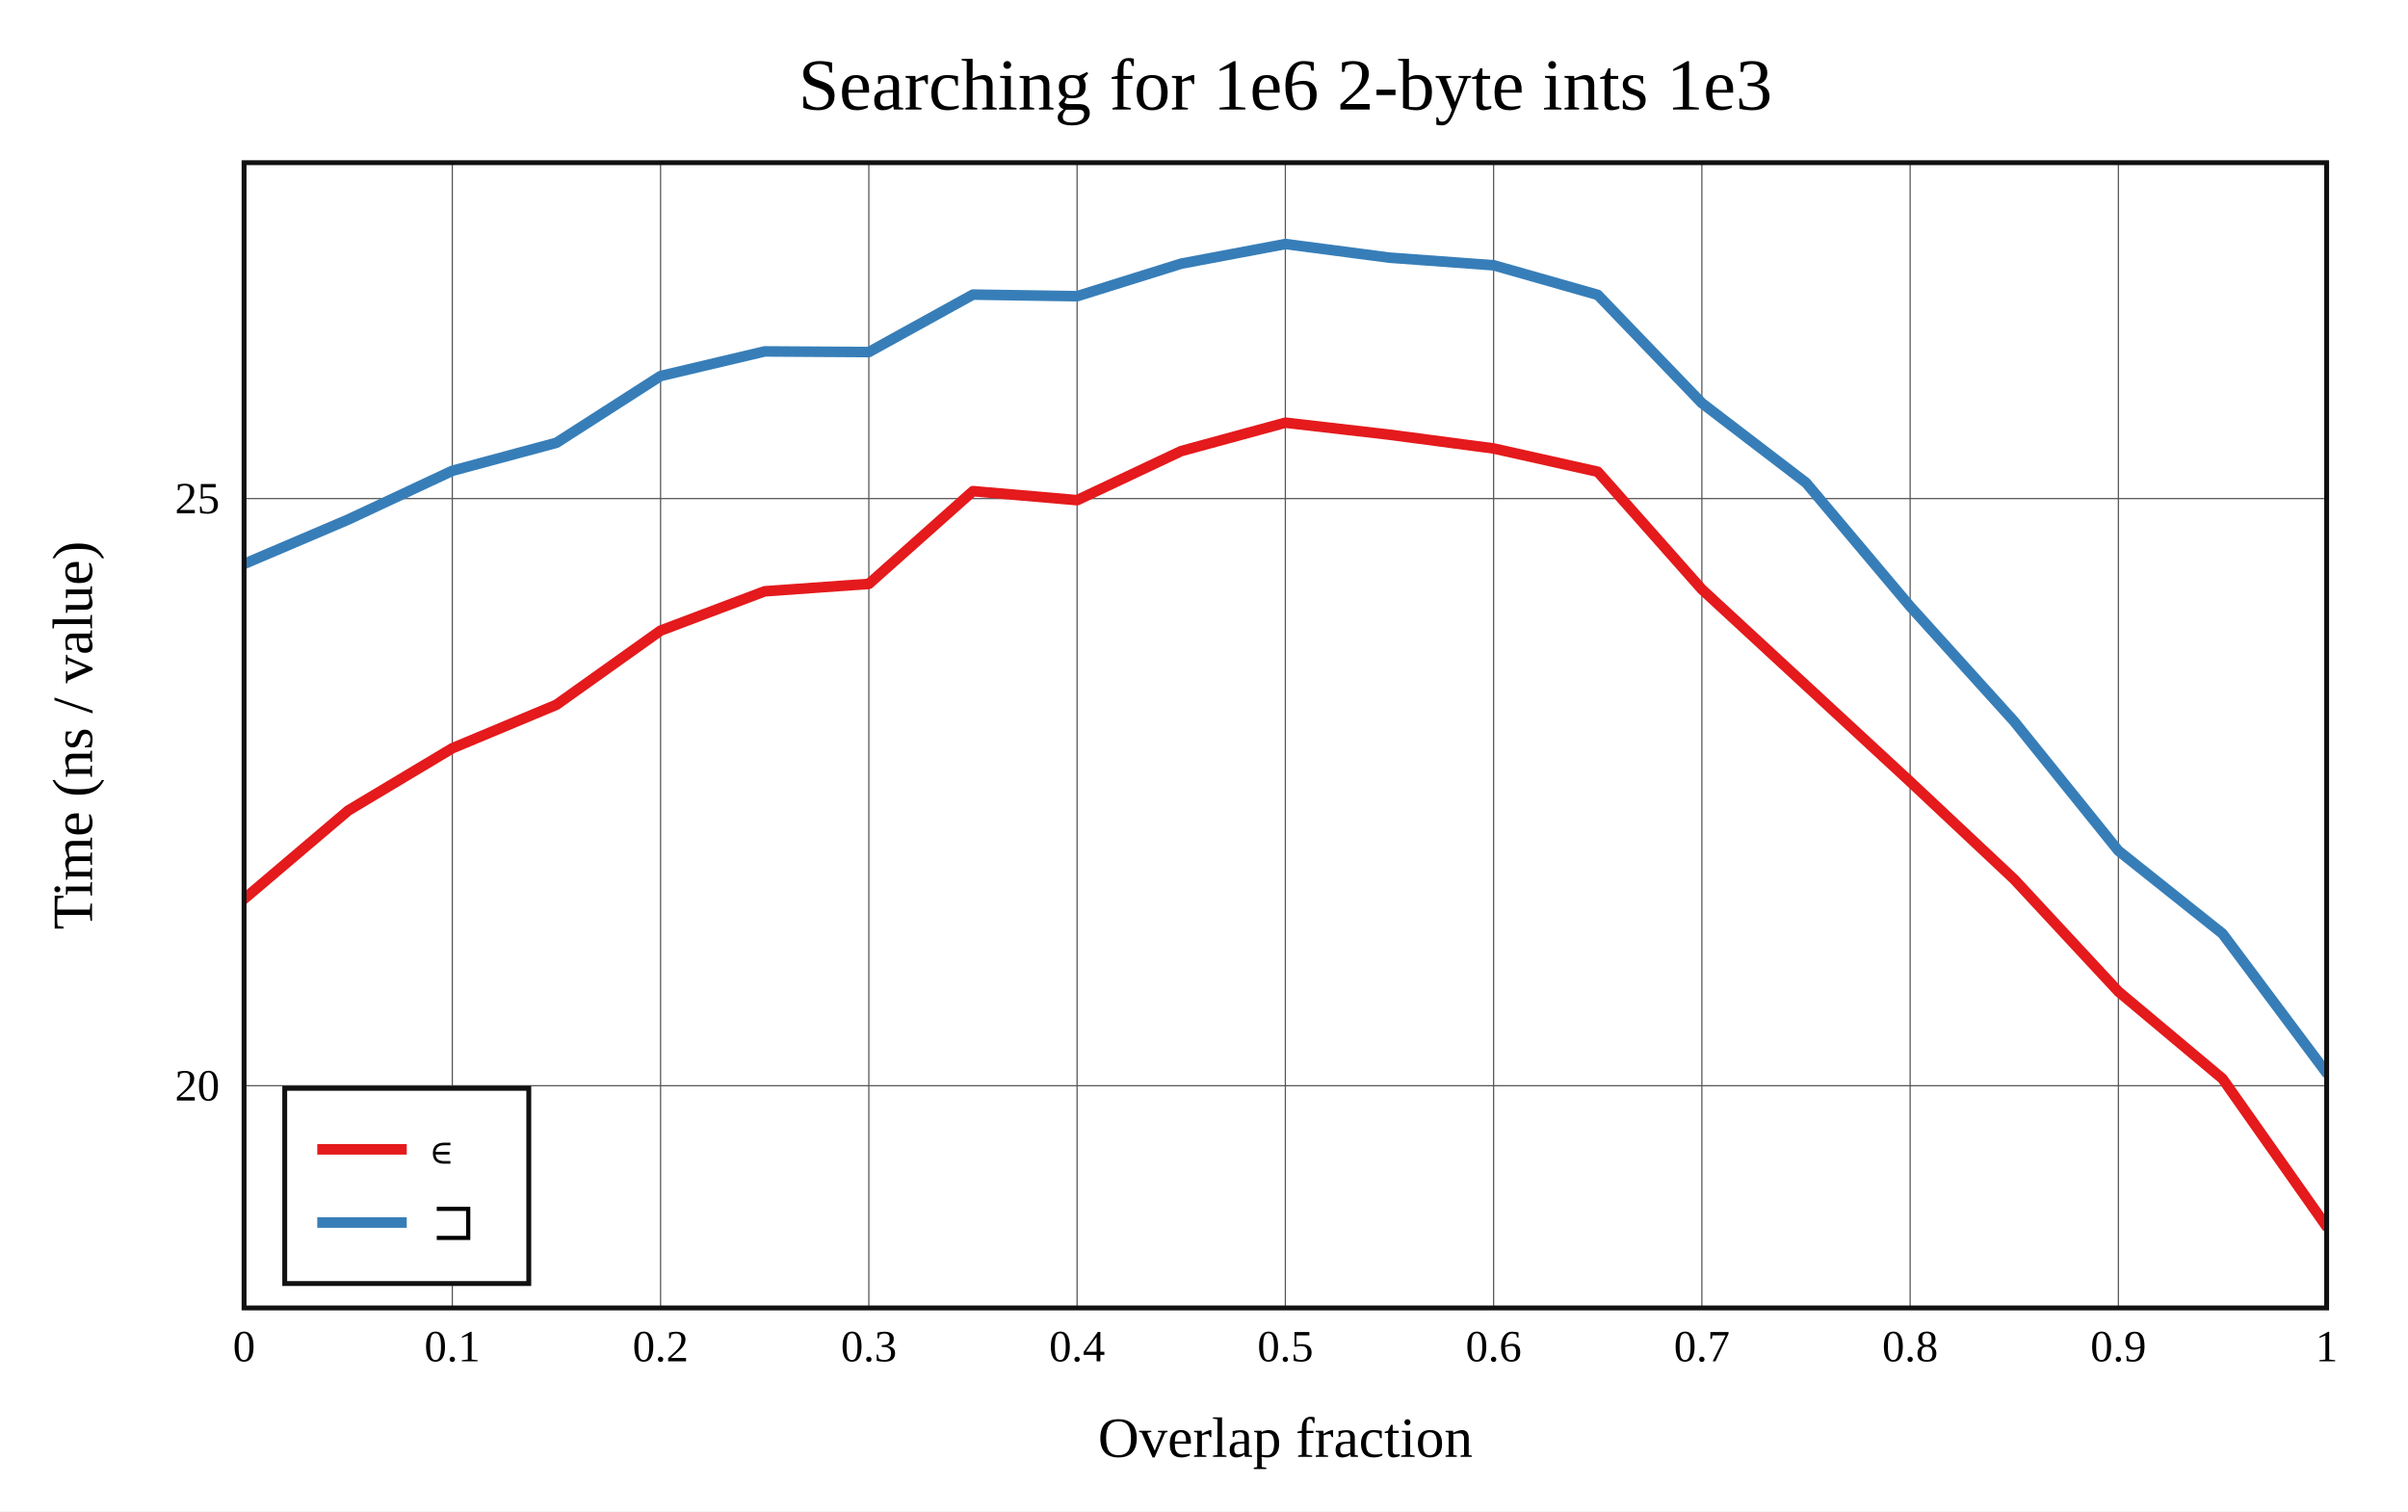
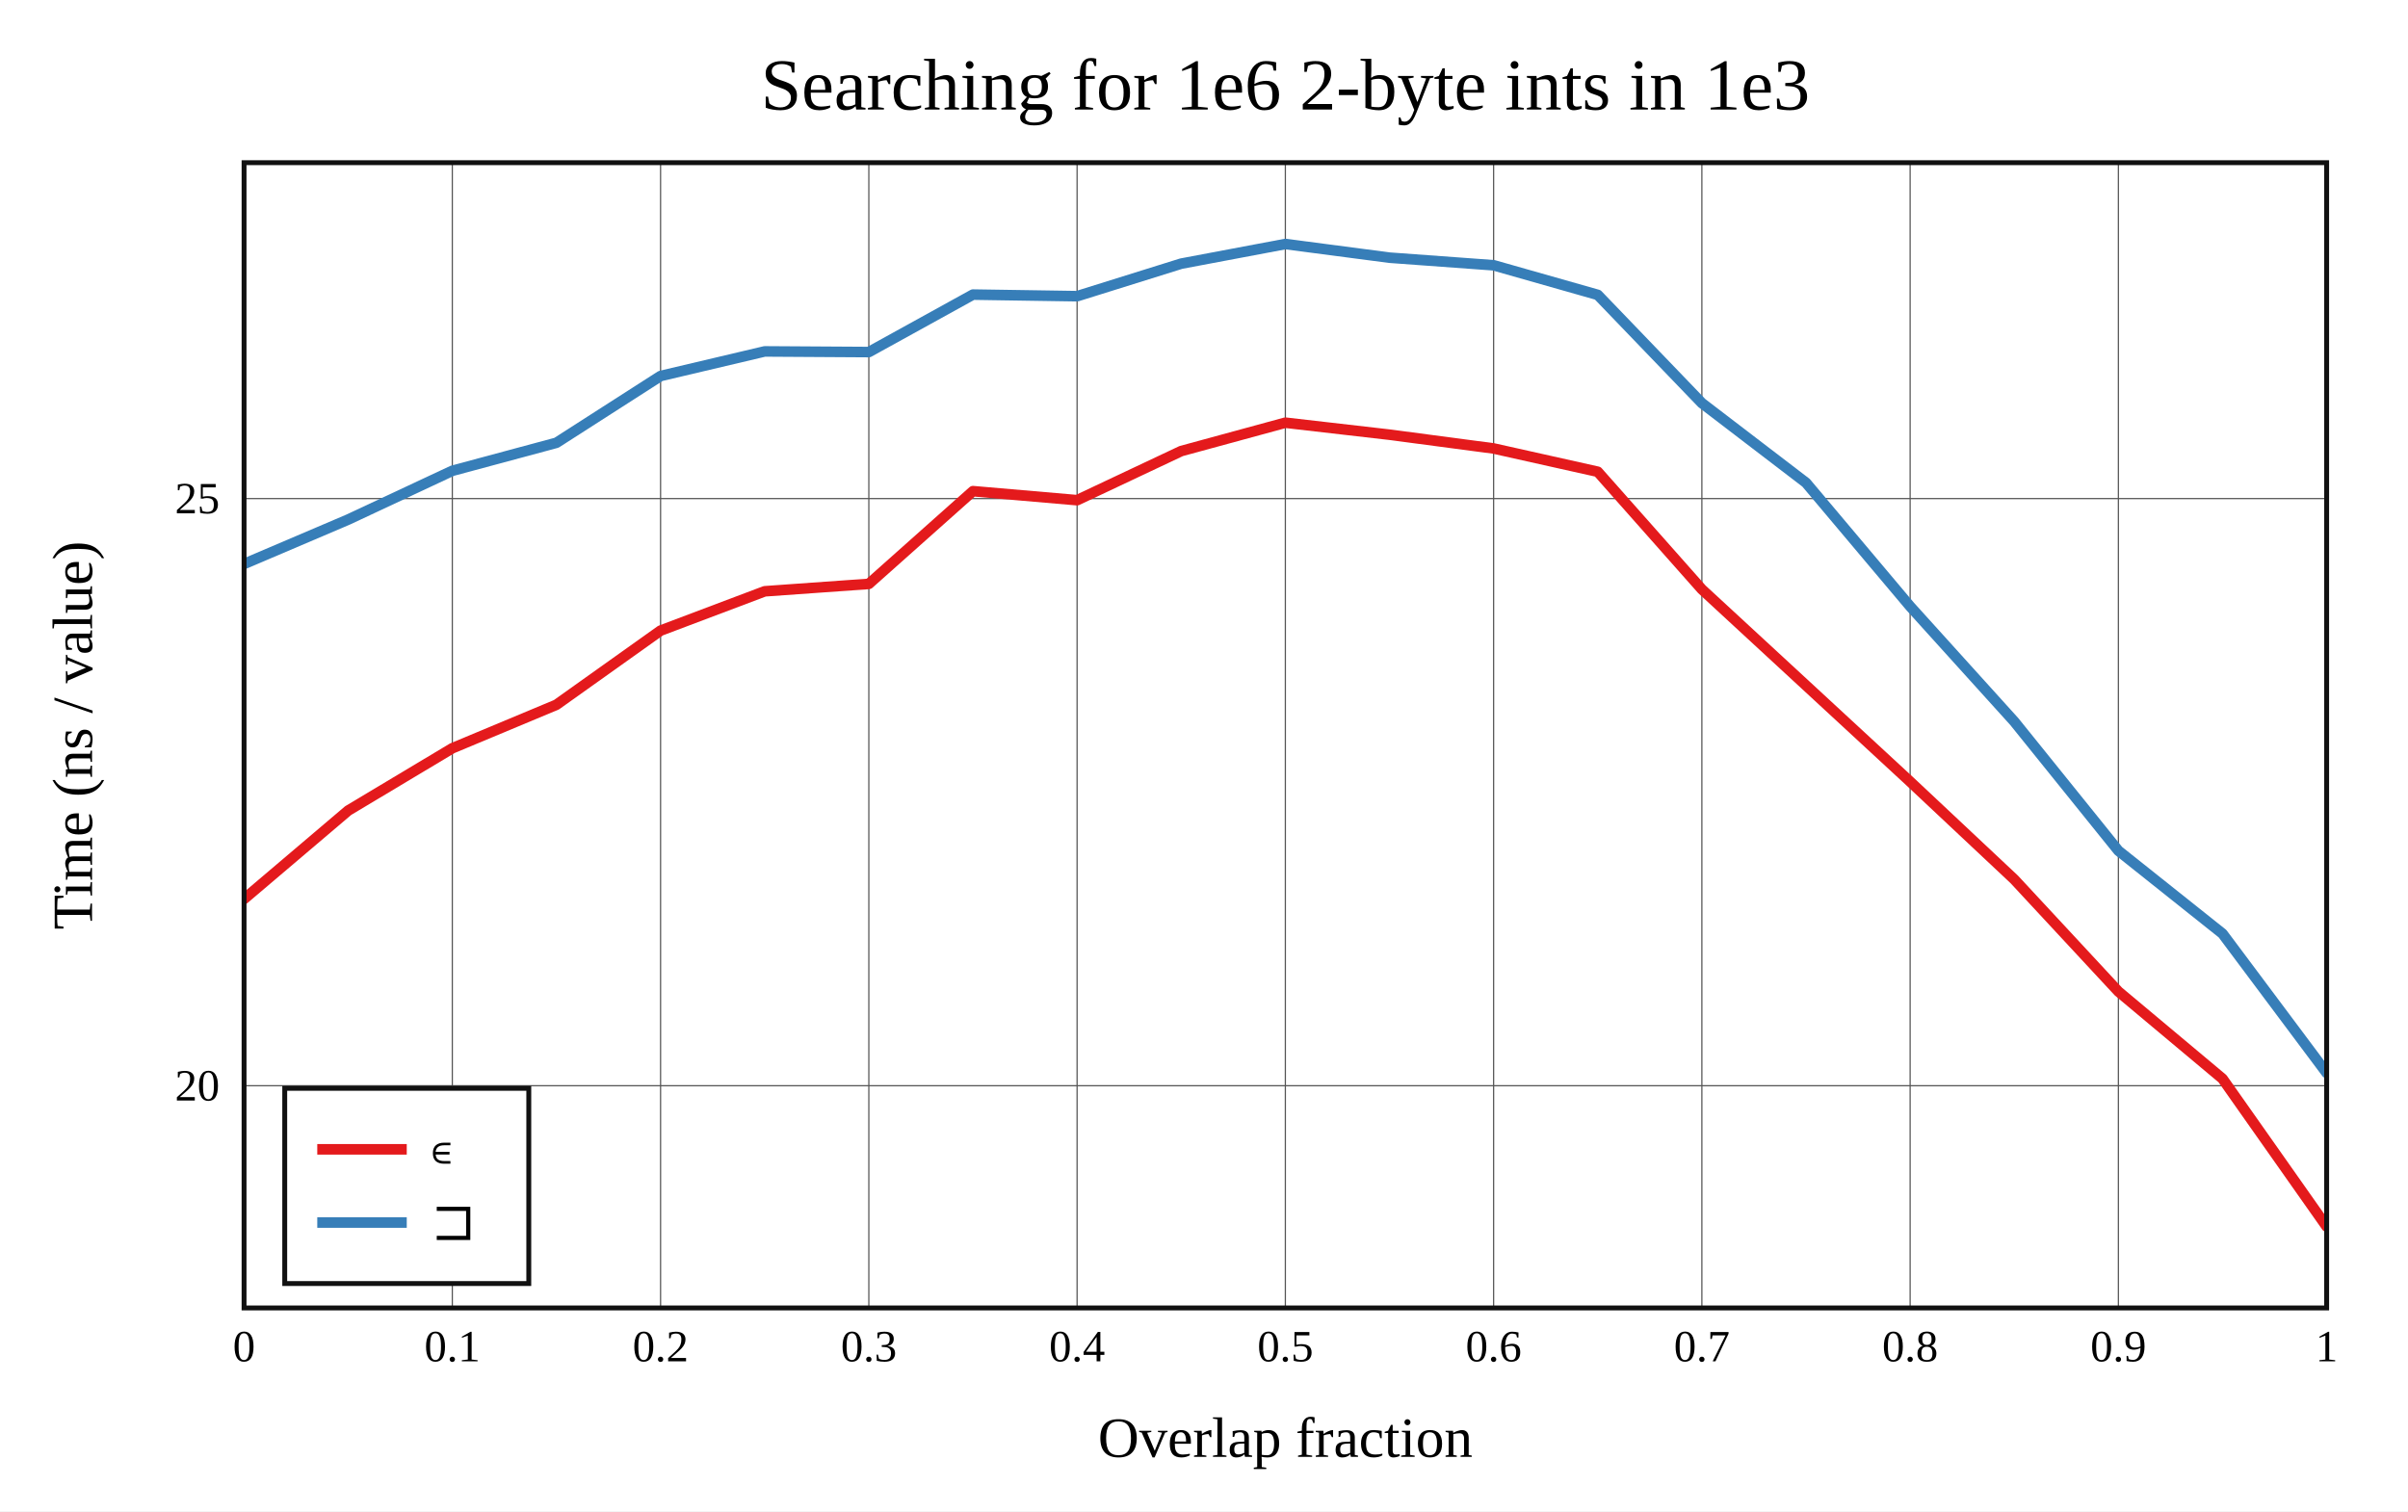
<svg xmlns="http://www.w3.org/2000/svg" viewBox="-60 -40 592 371.6" height="557.4" width="888">
  <g stroke-width="2.6" font-size="14px" text-anchor="middle">
    <defs>
      <clipPath id="clip">
        <rect x="0" y="0" width="512" height="281.6" />
      </clipPath>
    </defs>
    <rect fill="white" x="-60" y="-40" width="592" height="371.6" />
-     <text dy="0.33em" font-size="18px" x="256" y="-19">Searching for 1e6 2-byte ints 1e3</text>
+     <text dy="0.33em" font-size="18px" x="256" y="-19">Searching for 1e6 2-byte ints in 1e3</text>
    <text dy="0.33em" x="256" y="313.6">Overlap fraction</text>
    <text dy="0.33em" transform="rotate(-90)" x="-140.8" y="-42">Time (ns / value)</text>
    <g stroke-width="0.3" stroke="#555">
      <path d="M51.2 0v281.6" />
      <path d="M102.4 0v281.6" />
      <path d="M153.6 0v281.6" />
      <path d="M204.8 0v281.6" />
      <path d="M256 0v281.6" />
      <path d="M307.2 0v281.6" />
      <path d="M358.4 0v281.6" />
      <path d="M409.6 0v281.6" />
      <path d="M460.8 0v281.6" />
      <path d="M0 226.961h512" />
      <path d="M0 82.592h512" />
    </g>
    <g font-size="11px">
      <text dy="0.33em" x="0" y="291.1">0</text>
      <text dy="0.33em" x="51.2" y="291.1">0.1</text>
      <text dy="0.33em" x="102.4" y="291.1">0.2</text>
      <text dy="0.33em" x="153.6" y="291.1">0.3</text>
      <text dy="0.33em" x="204.8" y="291.1">0.4</text>
      <text dy="0.33em" x="256" y="291.1">0.5</text>
      <text dy="0.33em" x="307.2" y="291.1">0.6</text>
      <text dy="0.33em" x="358.4" y="291.1">0.7</text>
      <text dy="0.33em" x="409.6" y="291.1">0.8</text>
      <text dy="0.33em" x="460.8" y="291.1">0.9</text>
      <text dy="0.33em" x="512" y="291.1">1</text>
      <g text-anchor="end">
        <text dy="0.33em" x="-6" y="226.961">20</text>
        <text dy="0.33em" x="-6" y="82.592">25</text>
      </g>
    </g>
    <g clip-path="url(#clip)" fill="none" stroke-linecap="round" stroke-linejoin="round">
      <path stroke="#e41a1c" d="M0 181.047L25.6 159.305L51.2 143.982L76.8 133.284L102.4 115.053L128 105.39L153.6 103.569L179.2 80.77L204.8 82.985L230.4 70.908L256 63.935L281.6 66.883L307.2 70.273L332.8 75.995L358.4 104.902L384 128.536L409.6 152.192L435.2 176.227L460.8 203.802L486.4 225.239L512 261.6" />
      <path stroke="#377eb8" d="M0 98.667L25.6 87.751L51.2 75.761L76.8 68.872L102.4 52.45L128 46.407L153.6 46.565L179.2 32.438L204.8 32.83L230.4 24.826L256 20L281.6 23.358L307.2 25.226L332.8 32.503L358.4 59.115L384 78.695L409.6 109.099L435.2 137.413L460.8 169.182L486.4 189.575L512 223.825" />
    </g>
    <rect stroke-width="1.2" stroke="#111" fill="none" x="0" y="0" width="512" height="281.6" />
    <g transform="translate(10,227.6)" text-anchor="start" font-size="13px">
      <rect stroke-width="1.2" stroke="#111" fill="white" x="0" y="0" width="60" height="48" />
      <path stroke="#e41a1c" d="M8 15h22" />
      <path stroke="#377eb8" d="M8 33h22" />
      <text dy="0.33em" x="36" y="15">∊</text>
      <text dy="0.33em" x="36" y="33">⊐</text>
    </g>
  </g>
</svg>
